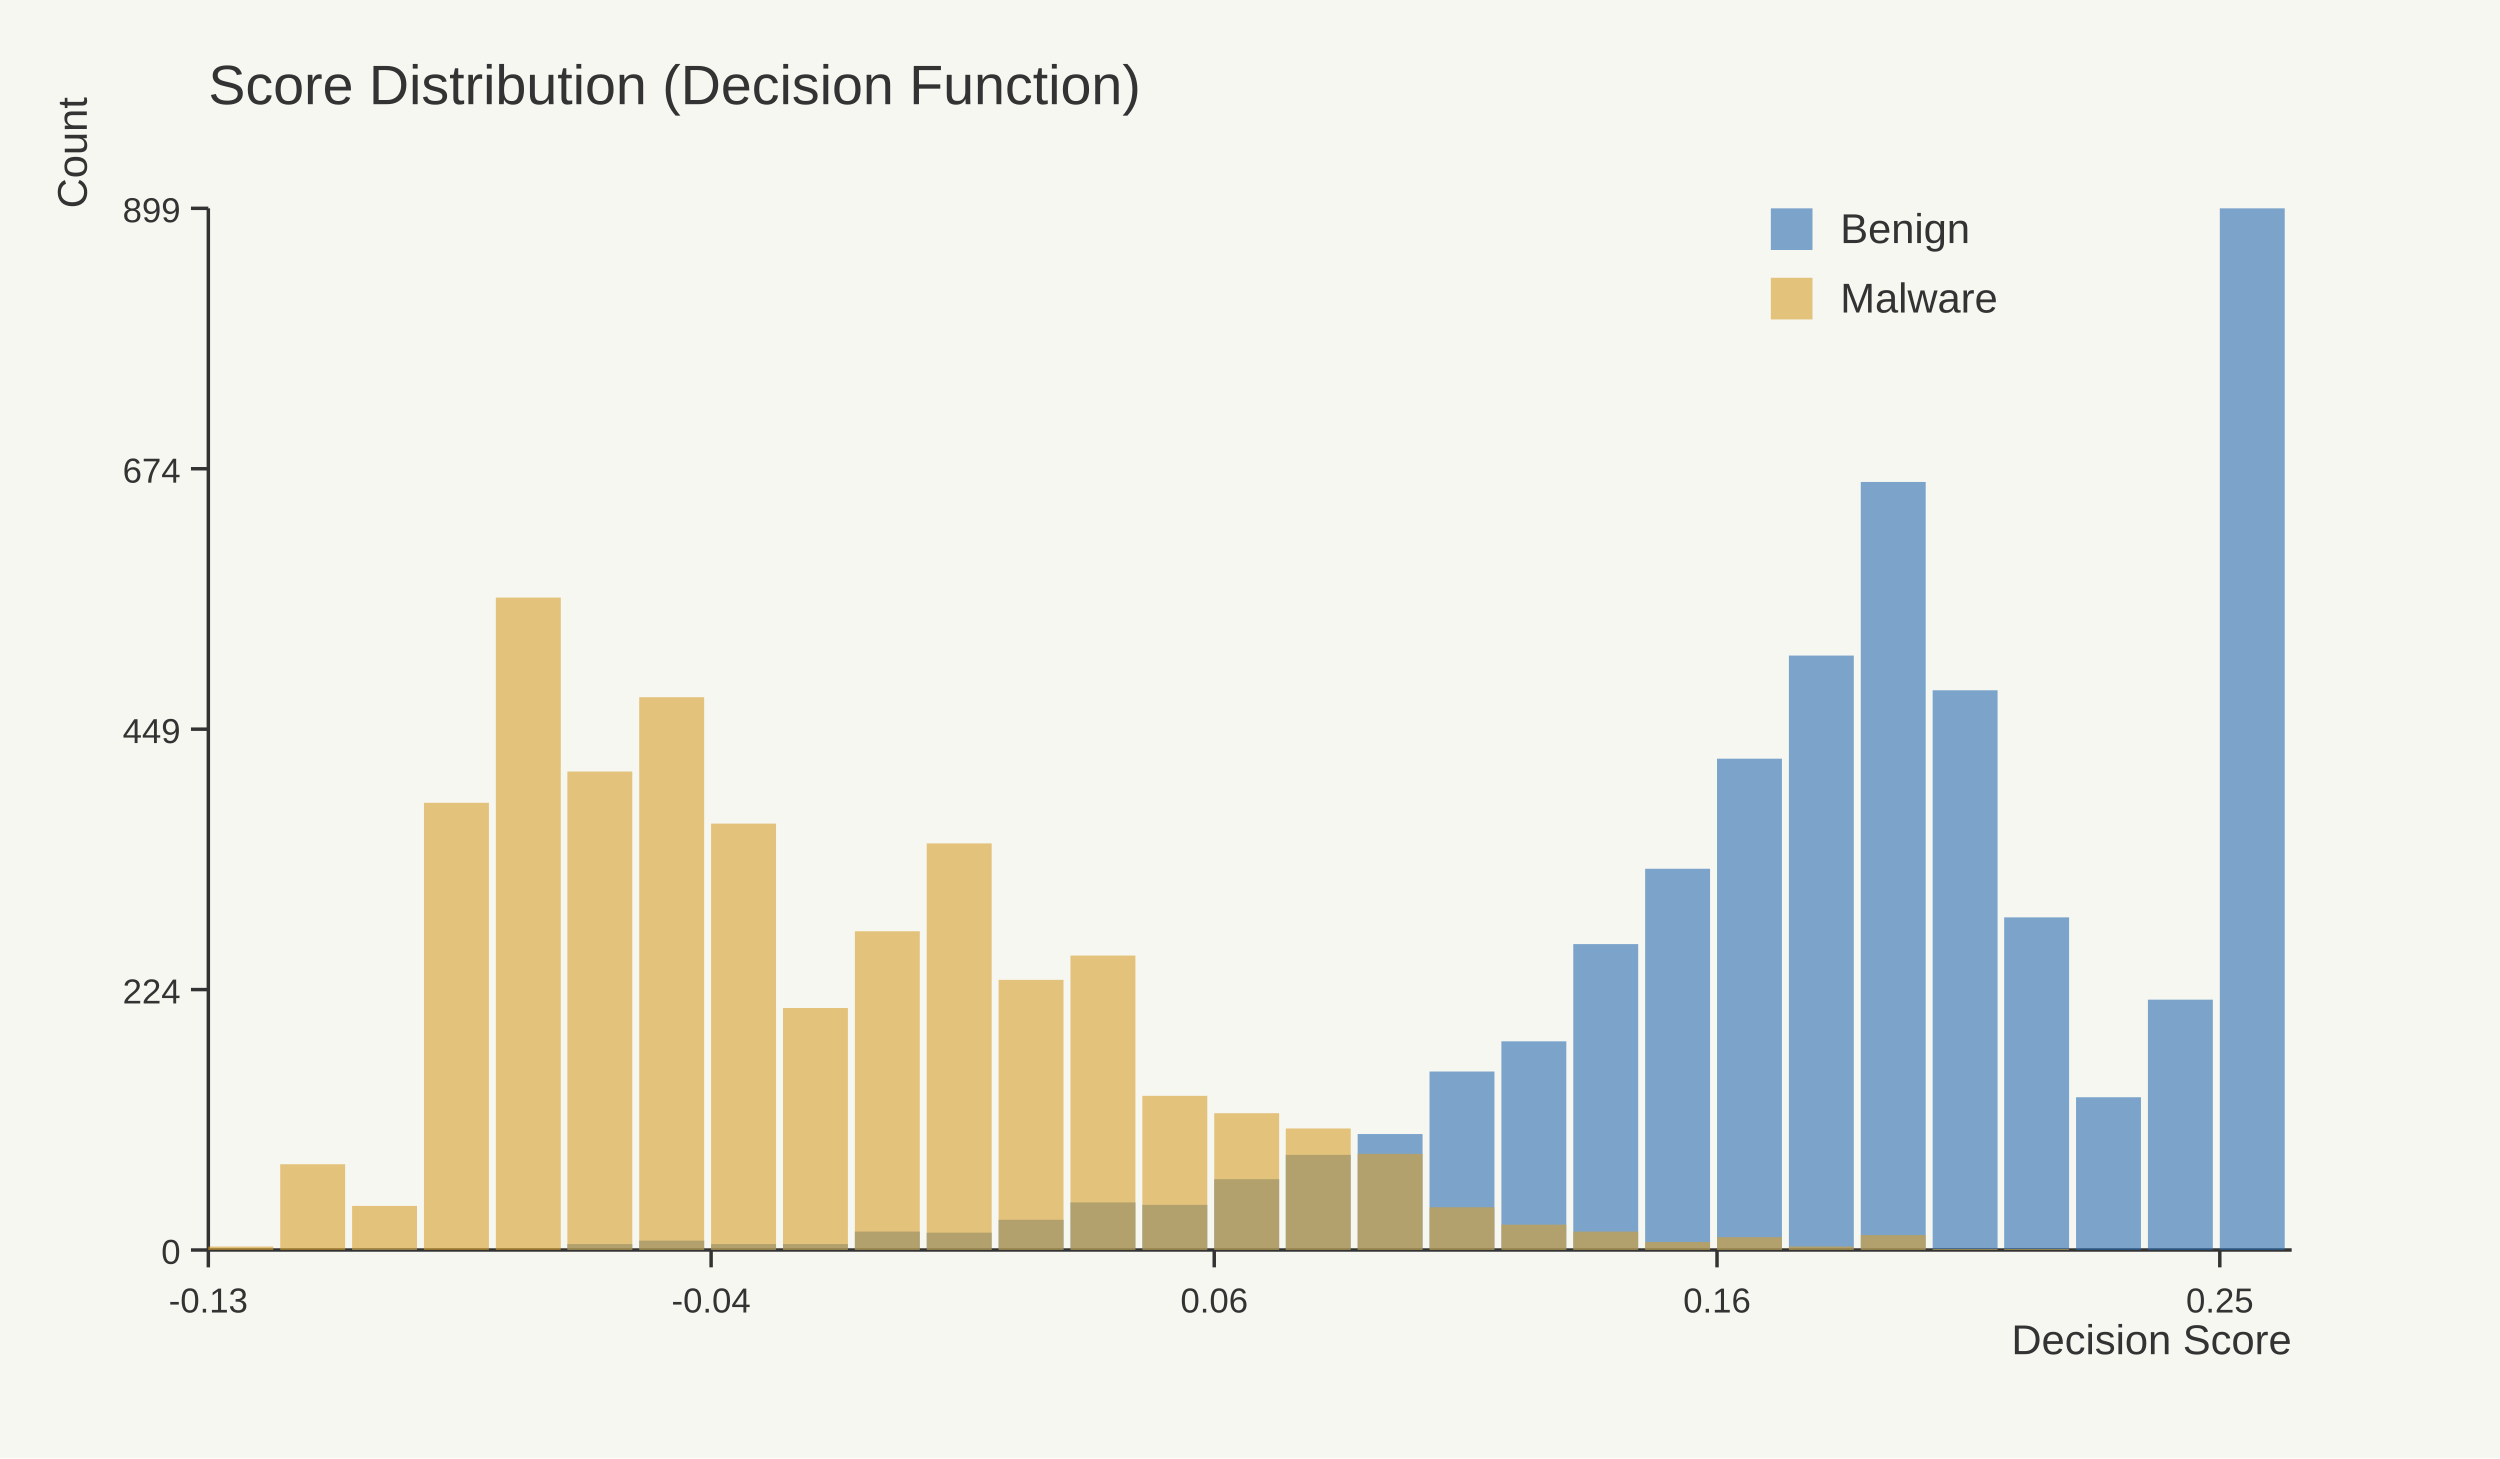
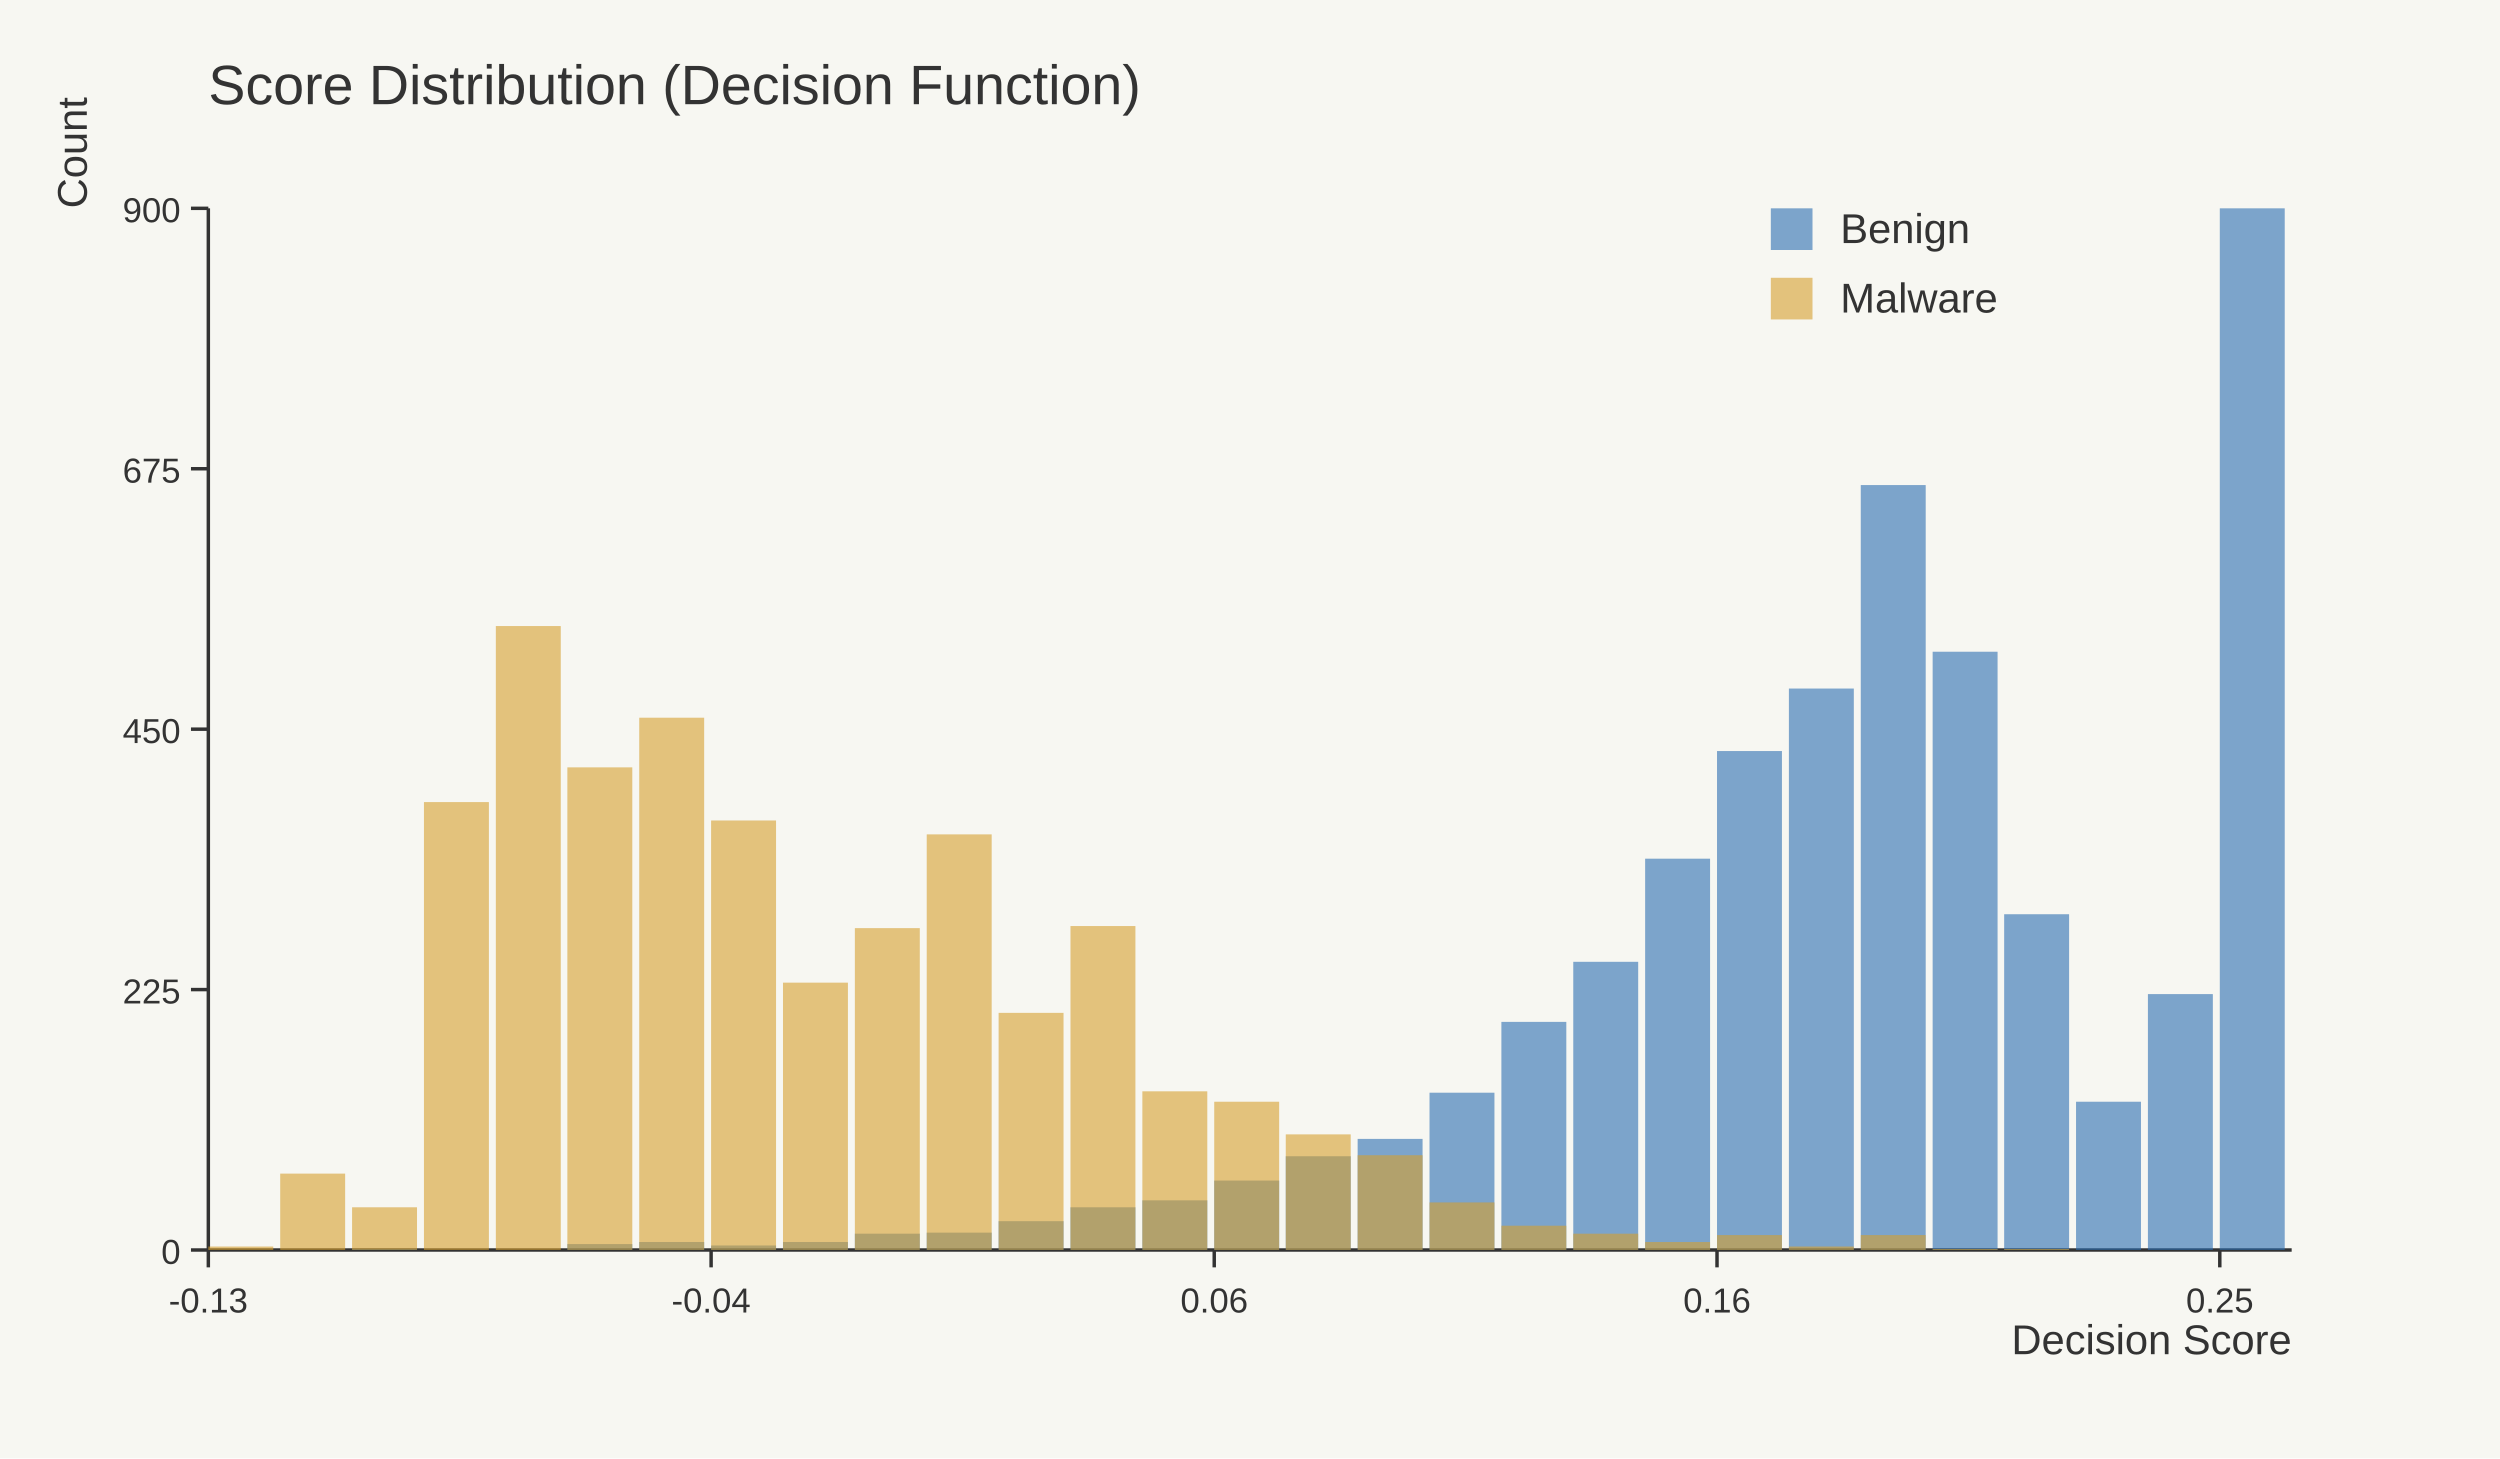
<svg xmlns="http://www.w3.org/2000/svg" width="720" height="420" viewBox="0 0 720 420">
  <rect width="100%" height="100%" fill="#f7f7f2" />
  <text x="60" y="30" font-family="Arial" font-size="16" fill="#333">Score Distribution (Decision Function)</text>
  <line x1="60" y1="360" x2="660" y2="360" stroke="#333" stroke-width="1" />
  <line x1="60" y1="360" x2="60" y2="60" stroke="#333" stroke-width="1" />
  <line x1="60.0" y1="360" x2="60.0" y2="365" stroke="#333" stroke-width="1" />
  <text x="60.0" y="378" font-family="Arial" font-size="10" text-anchor="middle" fill="#333">-0.13</text>
  <line x1="204.8" y1="360" x2="204.8" y2="365" stroke="#333" stroke-width="1" />
  <text x="204.8" y="378" font-family="Arial" font-size="10" text-anchor="middle" fill="#333">-0.04</text>
  <line x1="349.7" y1="360" x2="349.7" y2="365" stroke="#333" stroke-width="1" />
  <text x="349.7" y="378" font-family="Arial" font-size="10" text-anchor="middle" fill="#333">0.06</text>
  <line x1="494.5" y1="360" x2="494.5" y2="365" stroke="#333" stroke-width="1" />
  <text x="494.5" y="378" font-family="Arial" font-size="10" text-anchor="middle" fill="#333">0.16</text>
  <line x1="639.3" y1="360" x2="639.3" y2="365" stroke="#333" stroke-width="1" />
  <text x="639.3" y="378" font-family="Arial" font-size="10" text-anchor="middle" fill="#333">0.25</text>
  <line x1="60" y1="360.0" x2="55" y2="360.0" stroke="#333" stroke-width="1" />
  <text x="52" y="364.0" font-family="Arial" font-size="10" text-anchor="end" fill="#333">0</text>
  <line x1="60" y1="285.0" x2="55" y2="285.0" stroke="#333" stroke-width="1" />
-   <text x="52" y="289.0" font-family="Arial" font-size="10" text-anchor="end" fill="#333">224</text>
+   <text x="52" y="289.0" font-family="Arial" font-size="10" text-anchor="end" fill="#333">225</text>
  <line x1="60" y1="210.0" x2="55" y2="210.0" stroke="#333" stroke-width="1" />
-   <text x="52" y="214.0" font-family="Arial" font-size="10" text-anchor="end" fill="#333">449</text>
+   <text x="52" y="214.0" font-family="Arial" font-size="10" text-anchor="end" fill="#333">450</text>
  <line x1="60" y1="135.0" x2="55" y2="135.0" stroke="#333" stroke-width="1" />
-   <text x="52" y="139.0" font-family="Arial" font-size="10" text-anchor="end" fill="#333">674</text>
+   <text x="52" y="139.0" font-family="Arial" font-size="10" text-anchor="end" fill="#333">675</text>
  <line x1="60" y1="60.0" x2="55" y2="60.0" stroke="#333" stroke-width="1" />
-   <text x="52" y="64.0" font-family="Arial" font-size="10" text-anchor="end" fill="#333">899</text>
+   <text x="52" y="64.0" font-family="Arial" font-size="10" text-anchor="end" fill="#333">900</text>
  <rect x="60.0" y="360.0" width="18.7" height="0.0" fill="#2b6cb0" fill-opacity="0.6" />
  <rect x="60.0" y="359.0" width="18.7" height="1.0" fill="#d69e2e" fill-opacity="0.6" />
  <rect x="80.7" y="360.0" width="18.7" height="0.0" fill="#2b6cb0" fill-opacity="0.6" />
-   <rect x="80.7" y="335.3" width="18.7" height="24.7" fill="#d69e2e" fill-opacity="0.6" />
+   <rect x="80.7" y="338.0" width="18.7" height="22.0" fill="#d69e2e" fill-opacity="0.6" />
  <rect x="101.4" y="359.7" width="18.7" height="0.3" fill="#2b6cb0" fill-opacity="0.6" />
-   <rect x="101.4" y="347.3" width="18.7" height="12.7" fill="#d69e2e" fill-opacity="0.6" />
+   <rect x="101.4" y="347.7" width="18.7" height="12.3" fill="#d69e2e" fill-opacity="0.6" />
  <rect x="122.1" y="360.0" width="18.7" height="0.0" fill="#2b6cb0" fill-opacity="0.6" />
-   <rect x="122.1" y="231.2" width="18.7" height="128.8" fill="#d69e2e" fill-opacity="0.6" />
+   <rect x="122.1" y="231.0" width="18.7" height="129.0" fill="#d69e2e" fill-opacity="0.6" />
  <rect x="142.8" y="360.0" width="18.7" height="0.0" fill="#2b6cb0" fill-opacity="0.6" />
-   <rect x="142.8" y="172.1" width="18.7" height="187.9" fill="#d69e2e" fill-opacity="0.6" />
+   <rect x="142.8" y="180.3" width="18.7" height="179.7" fill="#d69e2e" fill-opacity="0.6" />
  <rect x="163.4" y="358.3" width="18.7" height="1.7" fill="#2b6cb0" fill-opacity="0.6" />
-   <rect x="163.4" y="222.2" width="18.7" height="137.8" fill="#d69e2e" fill-opacity="0.6" />
-   <rect x="184.1" y="357.3" width="18.7" height="2.7" fill="#2b6cb0" fill-opacity="0.6" />
-   <rect x="184.1" y="200.8" width="18.7" height="159.2" fill="#d69e2e" fill-opacity="0.6" />
-   <rect x="204.8" y="358.3" width="18.7" height="1.7" fill="#2b6cb0" fill-opacity="0.6" />
-   <rect x="204.8" y="237.2" width="18.7" height="122.8" fill="#d69e2e" fill-opacity="0.6" />
-   <rect x="225.5" y="358.3" width="18.7" height="1.7" fill="#2b6cb0" fill-opacity="0.6" />
-   <rect x="225.5" y="290.3" width="18.7" height="69.7" fill="#d69e2e" fill-opacity="0.6" />
-   <rect x="246.2" y="354.7" width="18.7" height="5.3" fill="#2b6cb0" fill-opacity="0.6" />
-   <rect x="246.2" y="268.2" width="18.7" height="91.8" fill="#d69e2e" fill-opacity="0.6" />
+   <rect x="163.4" y="221.0" width="18.7" height="139.0" fill="#d69e2e" fill-opacity="0.6" />
+   <rect x="184.1" y="357.7" width="18.7" height="2.3" fill="#2b6cb0" fill-opacity="0.6" />
+   <rect x="184.1" y="206.7" width="18.7" height="153.3" fill="#d69e2e" fill-opacity="0.6" />
+   <rect x="204.8" y="358.7" width="18.7" height="1.3" fill="#2b6cb0" fill-opacity="0.6" />
+   <rect x="204.8" y="236.3" width="18.7" height="123.7" fill="#d69e2e" fill-opacity="0.6" />
+   <rect x="225.5" y="357.7" width="18.7" height="2.3" fill="#2b6cb0" fill-opacity="0.6" />
+   <rect x="225.5" y="283.0" width="18.7" height="77.0" fill="#d69e2e" fill-opacity="0.6" />
+   <rect x="246.2" y="355.3" width="18.7" height="4.7" fill="#2b6cb0" fill-opacity="0.6" />
+   <rect x="246.2" y="267.3" width="18.7" height="92.7" fill="#d69e2e" fill-opacity="0.6" />
  <rect x="266.9" y="355.0" width="18.7" height="5.0" fill="#2b6cb0" fill-opacity="0.6" />
-   <rect x="266.9" y="242.9" width="18.7" height="117.1" fill="#d69e2e" fill-opacity="0.6" />
-   <rect x="287.6" y="351.3" width="18.7" height="8.7" fill="#2b6cb0" fill-opacity="0.6" />
-   <rect x="287.6" y="282.2" width="18.7" height="77.8" fill="#d69e2e" fill-opacity="0.6" />
-   <rect x="308.3" y="346.3" width="18.7" height="13.7" fill="#2b6cb0" fill-opacity="0.6" />
-   <rect x="308.3" y="275.2" width="18.7" height="84.8" fill="#d69e2e" fill-opacity="0.6" />
-   <rect x="329.0" y="347.0" width="18.7" height="13.0" fill="#2b6cb0" fill-opacity="0.6" />
-   <rect x="329.0" y="315.6" width="18.7" height="44.4" fill="#d69e2e" fill-opacity="0.6" />
-   <rect x="349.7" y="339.6" width="18.7" height="20.4" fill="#2b6cb0" fill-opacity="0.6" />
-   <rect x="349.7" y="320.6" width="18.7" height="39.4" fill="#d69e2e" fill-opacity="0.6" />
-   <rect x="370.3" y="332.6" width="18.7" height="27.4" fill="#2b6cb0" fill-opacity="0.6" />
-   <rect x="370.3" y="325.0" width="18.7" height="35.0" fill="#d69e2e" fill-opacity="0.6" />
-   <rect x="391.0" y="326.6" width="18.7" height="33.4" fill="#2b6cb0" fill-opacity="0.6" />
-   <rect x="391.0" y="332.3" width="18.7" height="27.7" fill="#d69e2e" fill-opacity="0.6" />
-   <rect x="411.7" y="308.6" width="18.7" height="51.4" fill="#2b6cb0" fill-opacity="0.6" />
-   <rect x="411.7" y="347.7" width="18.7" height="12.3" fill="#d69e2e" fill-opacity="0.6" />
-   <rect x="432.4" y="299.9" width="18.7" height="60.1" fill="#2b6cb0" fill-opacity="0.6" />
-   <rect x="432.4" y="352.7" width="18.7" height="7.3" fill="#d69e2e" fill-opacity="0.6" />
-   <rect x="453.1" y="271.9" width="18.7" height="88.1" fill="#2b6cb0" fill-opacity="0.6" />
-   <rect x="453.1" y="354.7" width="18.7" height="5.3" fill="#d69e2e" fill-opacity="0.6" />
-   <rect x="473.8" y="250.2" width="18.7" height="109.8" fill="#2b6cb0" fill-opacity="0.6" />
+   <rect x="266.9" y="240.3" width="18.7" height="119.7" fill="#d69e2e" fill-opacity="0.6" />
+   <rect x="287.6" y="351.7" width="18.7" height="8.3" fill="#2b6cb0" fill-opacity="0.6" />
+   <rect x="287.6" y="291.7" width="18.7" height="68.3" fill="#d69e2e" fill-opacity="0.6" />
+   <rect x="308.3" y="347.7" width="18.7" height="12.3" fill="#2b6cb0" fill-opacity="0.6" />
+   <rect x="308.3" y="266.7" width="18.7" height="93.3" fill="#d69e2e" fill-opacity="0.6" />
+   <rect x="329.0" y="345.7" width="18.7" height="14.3" fill="#2b6cb0" fill-opacity="0.6" />
+   <rect x="329.0" y="314.3" width="18.7" height="45.7" fill="#d69e2e" fill-opacity="0.6" />
+   <rect x="349.7" y="340.0" width="18.7" height="20.0" fill="#2b6cb0" fill-opacity="0.6" />
+   <rect x="349.7" y="317.3" width="18.7" height="42.7" fill="#d69e2e" fill-opacity="0.6" />
+   <rect x="370.3" y="333.0" width="18.7" height="27.0" fill="#2b6cb0" fill-opacity="0.6" />
+   <rect x="370.3" y="326.7" width="18.7" height="33.3" fill="#d69e2e" fill-opacity="0.6" />
+   <rect x="391.0" y="328.0" width="18.7" height="32.0" fill="#2b6cb0" fill-opacity="0.6" />
+   <rect x="391.0" y="332.7" width="18.7" height="27.3" fill="#d69e2e" fill-opacity="0.6" />
+   <rect x="411.7" y="314.7" width="18.7" height="45.3" fill="#2b6cb0" fill-opacity="0.6" />
+   <rect x="411.7" y="346.3" width="18.7" height="13.7" fill="#d69e2e" fill-opacity="0.6" />
+   <rect x="432.4" y="294.3" width="18.7" height="65.7" fill="#2b6cb0" fill-opacity="0.6" />
+   <rect x="432.4" y="353.0" width="18.7" height="7.0" fill="#d69e2e" fill-opacity="0.6" />
+   <rect x="453.1" y="277.0" width="18.7" height="83.0" fill="#2b6cb0" fill-opacity="0.6" />
+   <rect x="453.1" y="355.3" width="18.7" height="4.7" fill="#d69e2e" fill-opacity="0.6" />
+   <rect x="473.8" y="247.3" width="18.7" height="112.7" fill="#2b6cb0" fill-opacity="0.6" />
  <rect x="473.8" y="357.7" width="18.7" height="2.3" fill="#d69e2e" fill-opacity="0.6" />
-   <rect x="494.5" y="218.5" width="18.7" height="141.5" fill="#2b6cb0" fill-opacity="0.6" />
-   <rect x="494.5" y="356.3" width="18.7" height="3.7" fill="#d69e2e" fill-opacity="0.6" />
-   <rect x="515.2" y="188.8" width="18.7" height="171.2" fill="#2b6cb0" fill-opacity="0.6" />
+   <rect x="494.5" y="216.3" width="18.7" height="143.7" fill="#2b6cb0" fill-opacity="0.6" />
+   <rect x="494.5" y="355.7" width="18.7" height="4.3" fill="#d69e2e" fill-opacity="0.6" />
+   <rect x="515.2" y="198.3" width="18.7" height="161.7" fill="#2b6cb0" fill-opacity="0.6" />
  <rect x="515.2" y="359.0" width="18.7" height="1.0" fill="#d69e2e" fill-opacity="0.6" />
-   <rect x="535.9" y="138.8" width="18.7" height="221.2" fill="#2b6cb0" fill-opacity="0.6" />
+   <rect x="535.9" y="139.7" width="18.7" height="220.3" fill="#2b6cb0" fill-opacity="0.6" />
  <rect x="535.9" y="355.7" width="18.7" height="4.3" fill="#d69e2e" fill-opacity="0.6" />
-   <rect x="556.6" y="198.8" width="18.7" height="161.2" fill="#2b6cb0" fill-opacity="0.6" />
+   <rect x="556.6" y="187.7" width="18.7" height="172.3" fill="#2b6cb0" fill-opacity="0.6" />
  <rect x="556.6" y="359.7" width="18.7" height="0.3" fill="#d69e2e" fill-opacity="0.6" />
-   <rect x="577.2" y="264.2" width="18.7" height="95.8" fill="#2b6cb0" fill-opacity="0.6" />
+   <rect x="577.2" y="263.3" width="18.7" height="96.7" fill="#2b6cb0" fill-opacity="0.6" />
  <rect x="577.2" y="359.7" width="18.7" height="0.3" fill="#d69e2e" fill-opacity="0.6" />
-   <rect x="597.9" y="316.0" width="18.7" height="44.0" fill="#2b6cb0" fill-opacity="0.6" />
+   <rect x="597.9" y="317.3" width="18.7" height="42.7" fill="#2b6cb0" fill-opacity="0.6" />
  <rect x="597.9" y="360.0" width="18.7" height="0.0" fill="#d69e2e" fill-opacity="0.6" />
-   <rect x="618.6" y="287.9" width="18.7" height="72.1" fill="#2b6cb0" fill-opacity="0.6" />
+   <rect x="618.6" y="286.3" width="18.7" height="73.7" fill="#2b6cb0" fill-opacity="0.6" />
  <rect x="618.6" y="360.0" width="18.7" height="0.0" fill="#d69e2e" fill-opacity="0.6" />
  <rect x="639.3" y="60.0" width="18.7" height="300.0" fill="#2b6cb0" fill-opacity="0.6" />
  <rect x="639.3" y="360.0" width="18.7" height="0.0" fill="#d69e2e" fill-opacity="0.6" />
  <text x="660" y="390" font-family="Arial" font-size="12" text-anchor="end" fill="#333">Decision Score</text>
  <text x="25" y="60" font-family="Arial" font-size="12" fill="#333" transform="rotate(-90 25,60)">Count</text>
  <rect x="510" y="60" width="12" height="12" fill="#2b6cb0" fill-opacity="0.6" />
  <text x="530" y="70" font-family="Arial" font-size="12" fill="#333">Benign</text>
  <rect x="510" y="80" width="12" height="12" fill="#d69e2e" fill-opacity="0.6" />
  <text x="530" y="90" font-family="Arial" font-size="12" fill="#333">Malware</text>
</svg>
